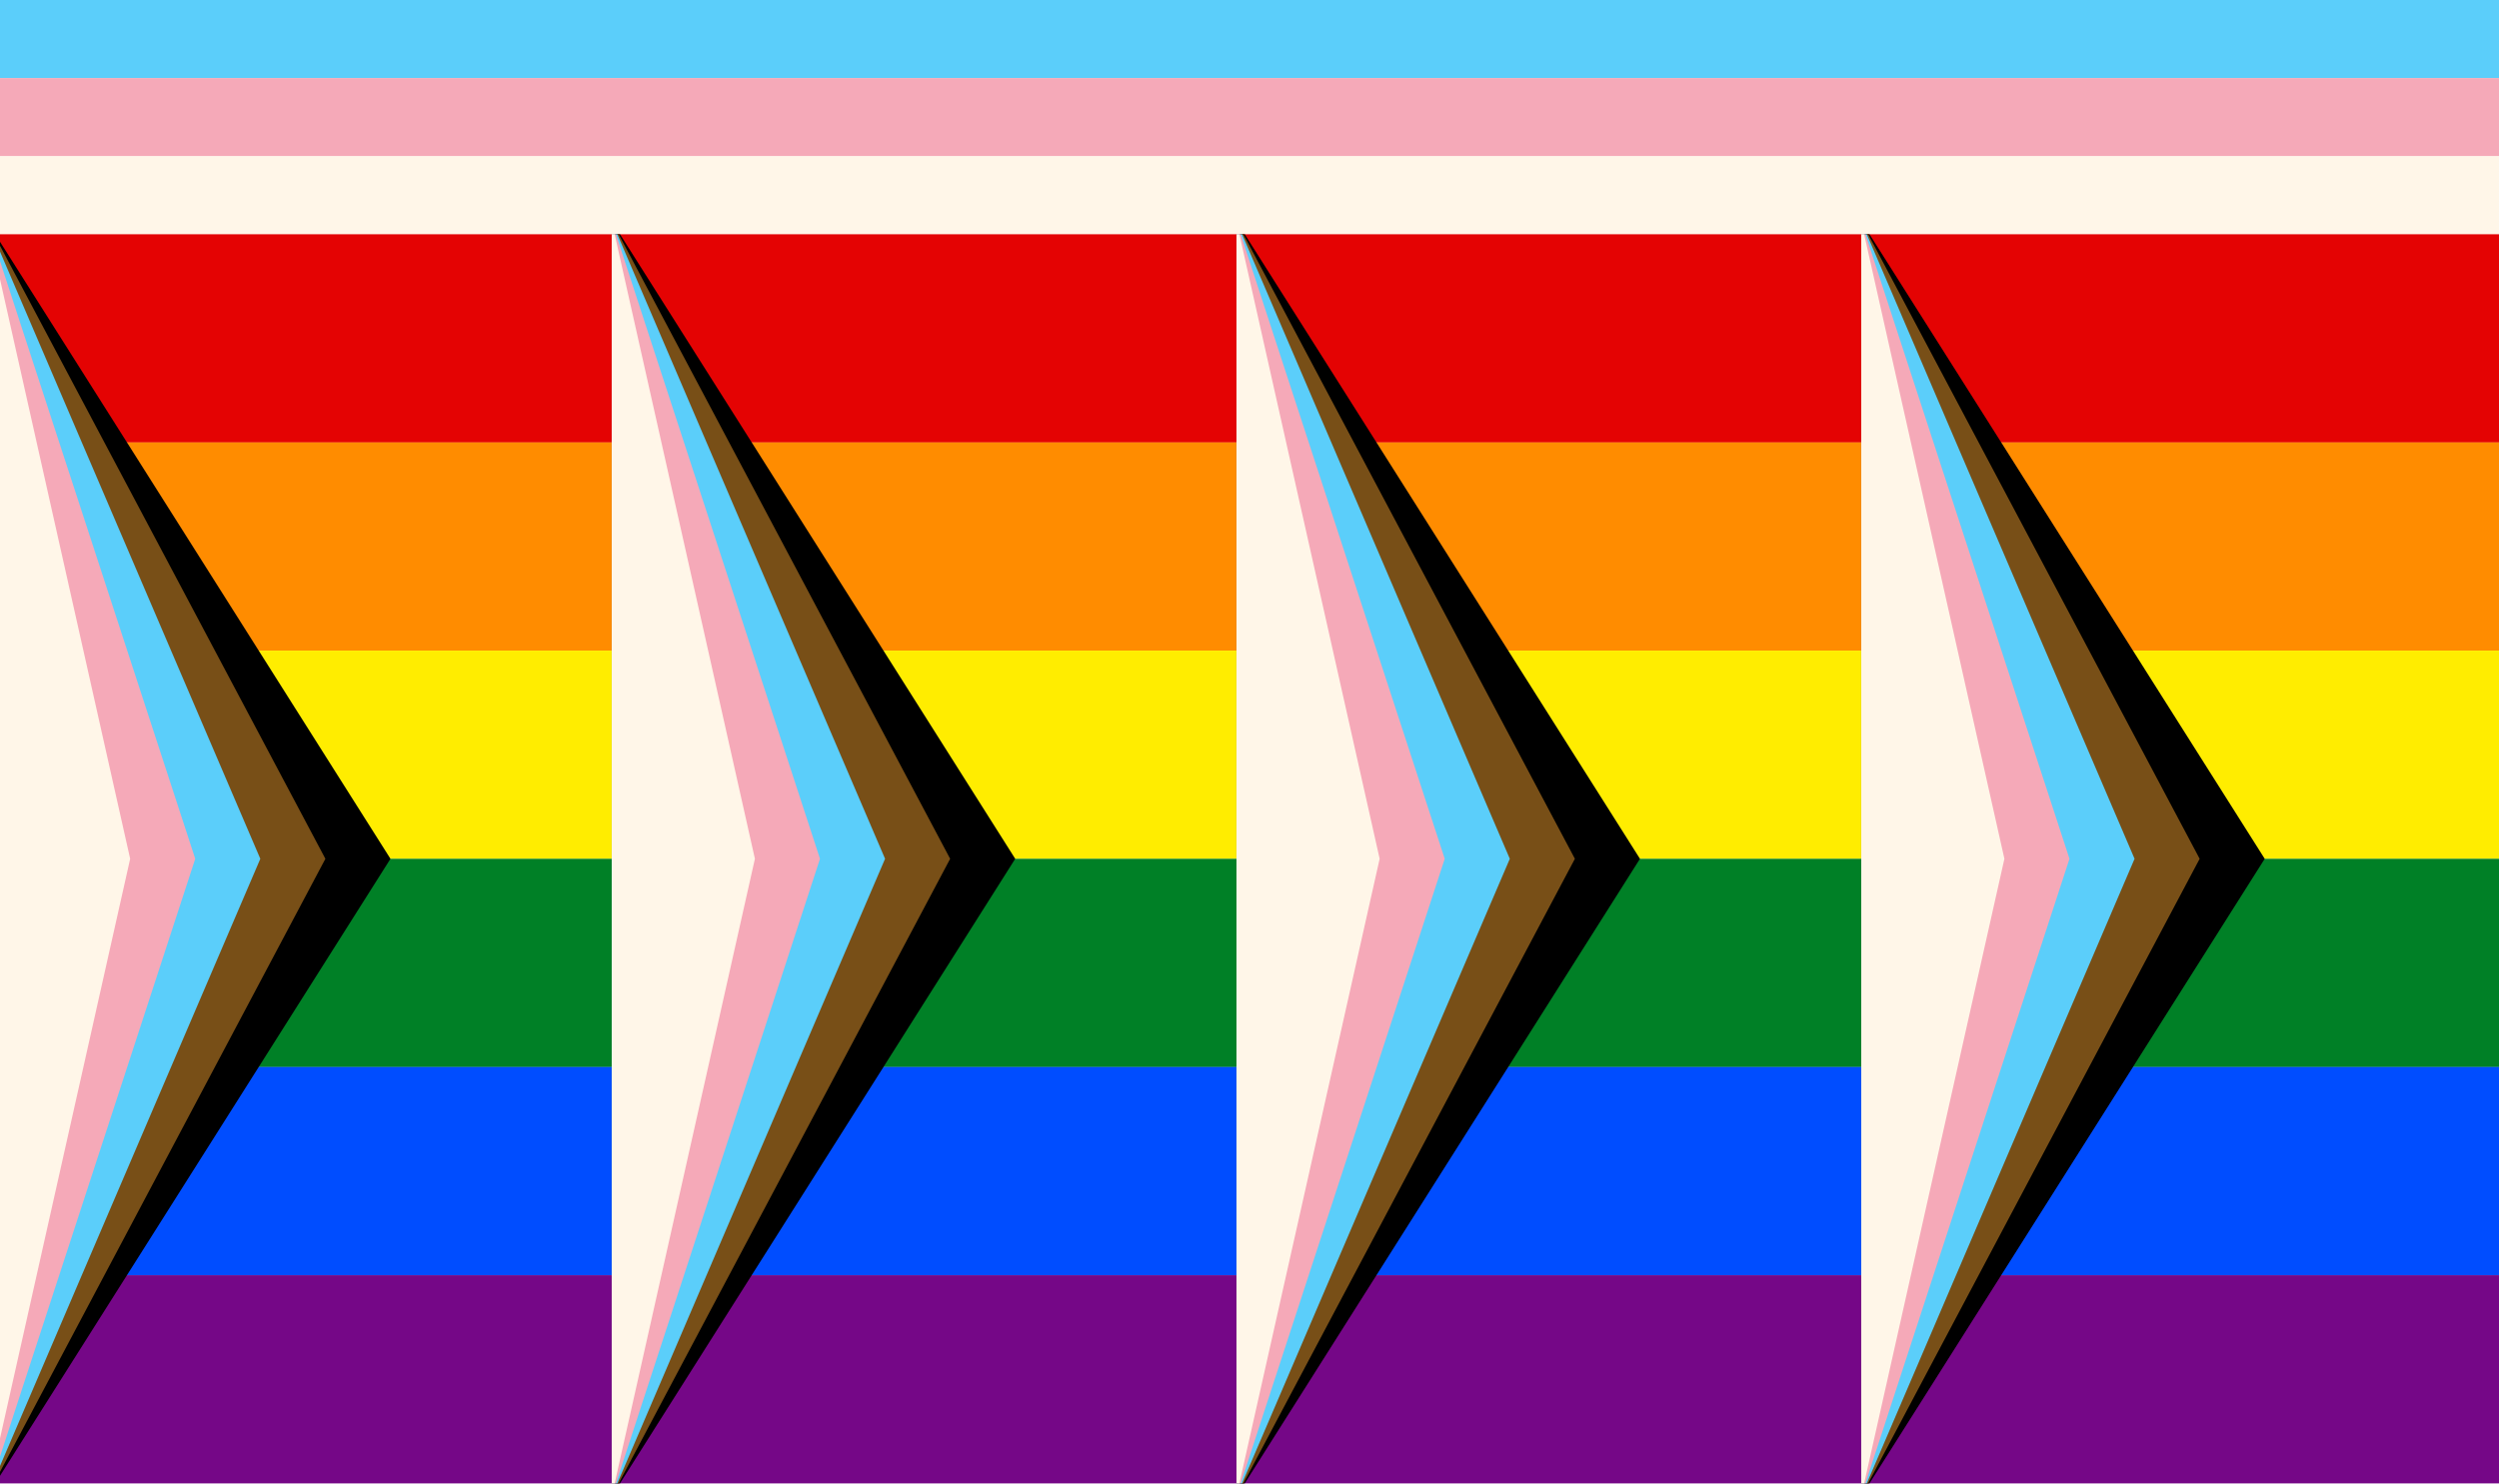
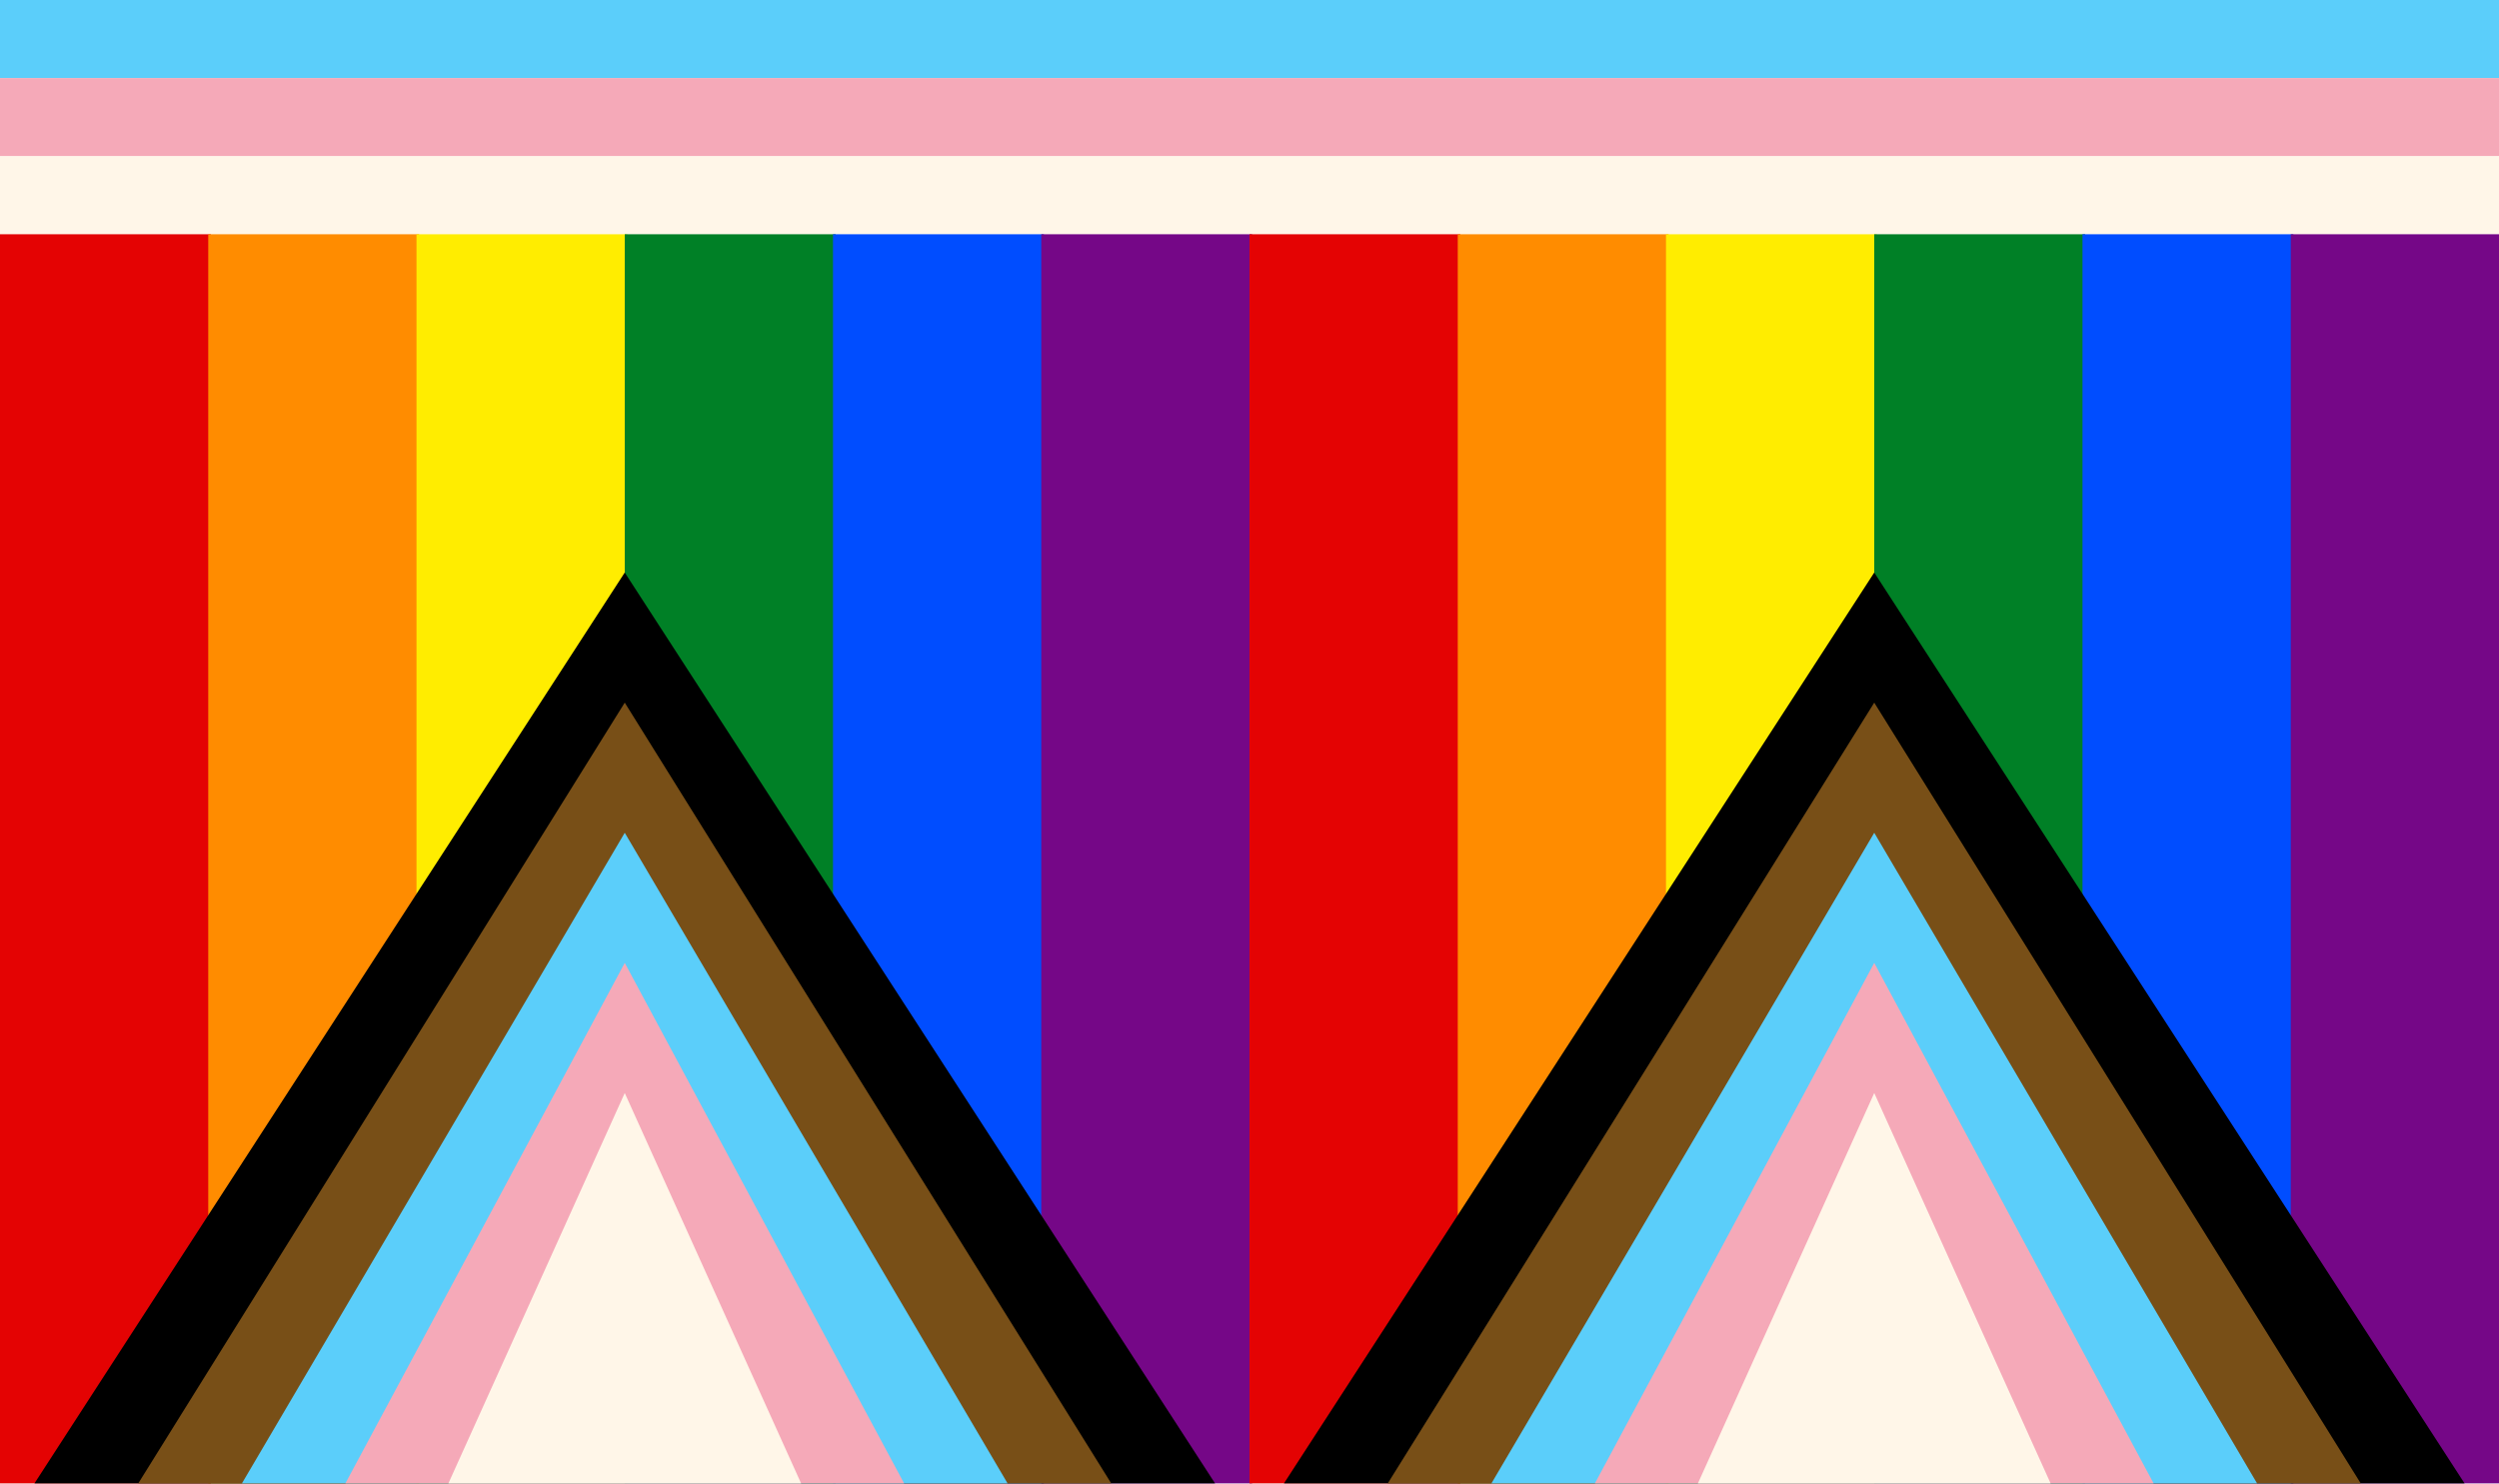
<svg xmlns="http://www.w3.org/2000/svg" width="192" height="114" viewBox="0 0 192 114">
  <defs>
    <clipPath id="pin">
      <rect width="192" height="18" />
    </clipPath>
    <clipPath id="cone">
      <rect y="18" width="192" height="96" />
    </clipPath>
  </defs>
  <g clip-path="url(#pin)">
    <rect x="-2" y="0" width="196" height="6.01" fill="#5bcefa" />
    <rect x="-2" y="6" width="196" height="6.01" fill="#f5a9b8" />
    <rect x="-2" y="12" width="196" height="6.01" fill="#fff6e8" />
  </g>
  <g clip-path="url(#cone)">
    <g transform="translate(0,18)">
-       <rect x="-2" y="0" width="196" height="16.01" fill="#e40303" />
-       <rect x="-2" y="16" width="196" height="16.01" fill="#ff8c00" />
-       <rect x="-2" y="32" width="196" height="16.01" fill="#ffed00" />
-       <rect x="-2" y="48" width="196" height="16.01" fill="#008026" />
-       <rect x="-2" y="64" width="196" height="16.01" fill="#004dff" />
-       <rect x="-2" y="80" width="196" height="16.01" fill="#750787" />
-       <polygon points="-1,-1 30,48 -1,97" fill="#000" />
-       <polygon points="-1,-1 25,48 -1,97" fill="#784f17" />
-       <polygon points="-1,-1 20,48 -1,97" fill="#5bcefa" />
-       <polygon points="-1,-1 15,48 -1,97" fill="#f5a9b8" />
-       <polygon points="-1,-1 10,48 -1,97" fill="#fff6e8" />
-       <polygon points="47,-1 78,48 47,97" fill="#000" />
-       <polygon points="47,-1 73,48 47,97" fill="#784f17" />
-       <polygon points="47,-1 68,48 47,97" fill="#5bcefa" />
-       <polygon points="47,-1 63,48 47,97" fill="#f5a9b8" />
-       <polygon points="47,-1 58,48 47,97" fill="#fff6e8" />
-       <polygon points="95,-1 126,48 95,97" fill="#000" />
-       <polygon points="95,-1 121,48 95,97" fill="#784f17" />
-       <polygon points="95,-1 116,48 95,97" fill="#5bcefa" />
-       <polygon points="95,-1 111,48 95,97" fill="#f5a9b8" />
-       <polygon points="95,-1 106,48 95,97" fill="#fff6e8" />
-       <polygon points="143,-1 174,48 143,97" fill="#000" />
-       <polygon points="143,-1 169,48 143,97" fill="#784f17" />
-       <polygon points="143,-1 164,48 143,97" fill="#5bcefa" />
-       <polygon points="143,-1 159,48 143,97" fill="#f5a9b8" />
-       <polygon points="143,-1 154,48 143,97" fill="#fff6e8" />
+       <rect x="0" y="0" width="16.2" height="96" fill="#e40303" />
+       <rect x="16" y="0" width="16.2" height="96" fill="#ff8c00" />
+       <rect x="32" y="0" width="16.2" height="96" fill="#ffed00" />
+       <rect x="48" y="0" width="16.2" height="96" fill="#008026" />
+       <rect x="64" y="0" width="16.2" height="96" fill="#004dff" />
+       <rect x="80" y="0" width="16.2" height="96" fill="#750787" />
+       <polygon points="2,97 48,26 94,97" fill="#000" />
+       <polygon points="10,97 48,36 86,97" fill="#784f17" />
+       <polygon points="18,97 48,46 78,97" fill="#5bcefa" />
+       <polygon points="26,97 48,56 70,97" fill="#f5a9b8" />
+       <polygon points="34,97 48,66 62,97" fill="#fff6e8" />
+       <rect x="96" y="0" width="16.2" height="96" fill="#e40303" />
+       <rect x="112" y="0" width="16.2" height="96" fill="#ff8c00" />
+       <rect x="128" y="0" width="16.2" height="96" fill="#ffed00" />
+       <rect x="144" y="0" width="16.2" height="96" fill="#008026" />
+       <rect x="160" y="0" width="16.2" height="96" fill="#004dff" />
+       <rect x="176" y="0" width="16.2" height="96" fill="#750787" />
+       <polygon points="98,97 144,26 190,97" fill="#000" />
+       <polygon points="106,97 144,36 182,97" fill="#784f17" />
+       <polygon points="114,97 144,46 174,97" fill="#5bcefa" />
+       <polygon points="122,97 144,56 166,97" fill="#f5a9b8" />
+       <polygon points="130,97 144,66 158,97" fill="#fff6e8" />
    </g>
  </g>
</svg>
